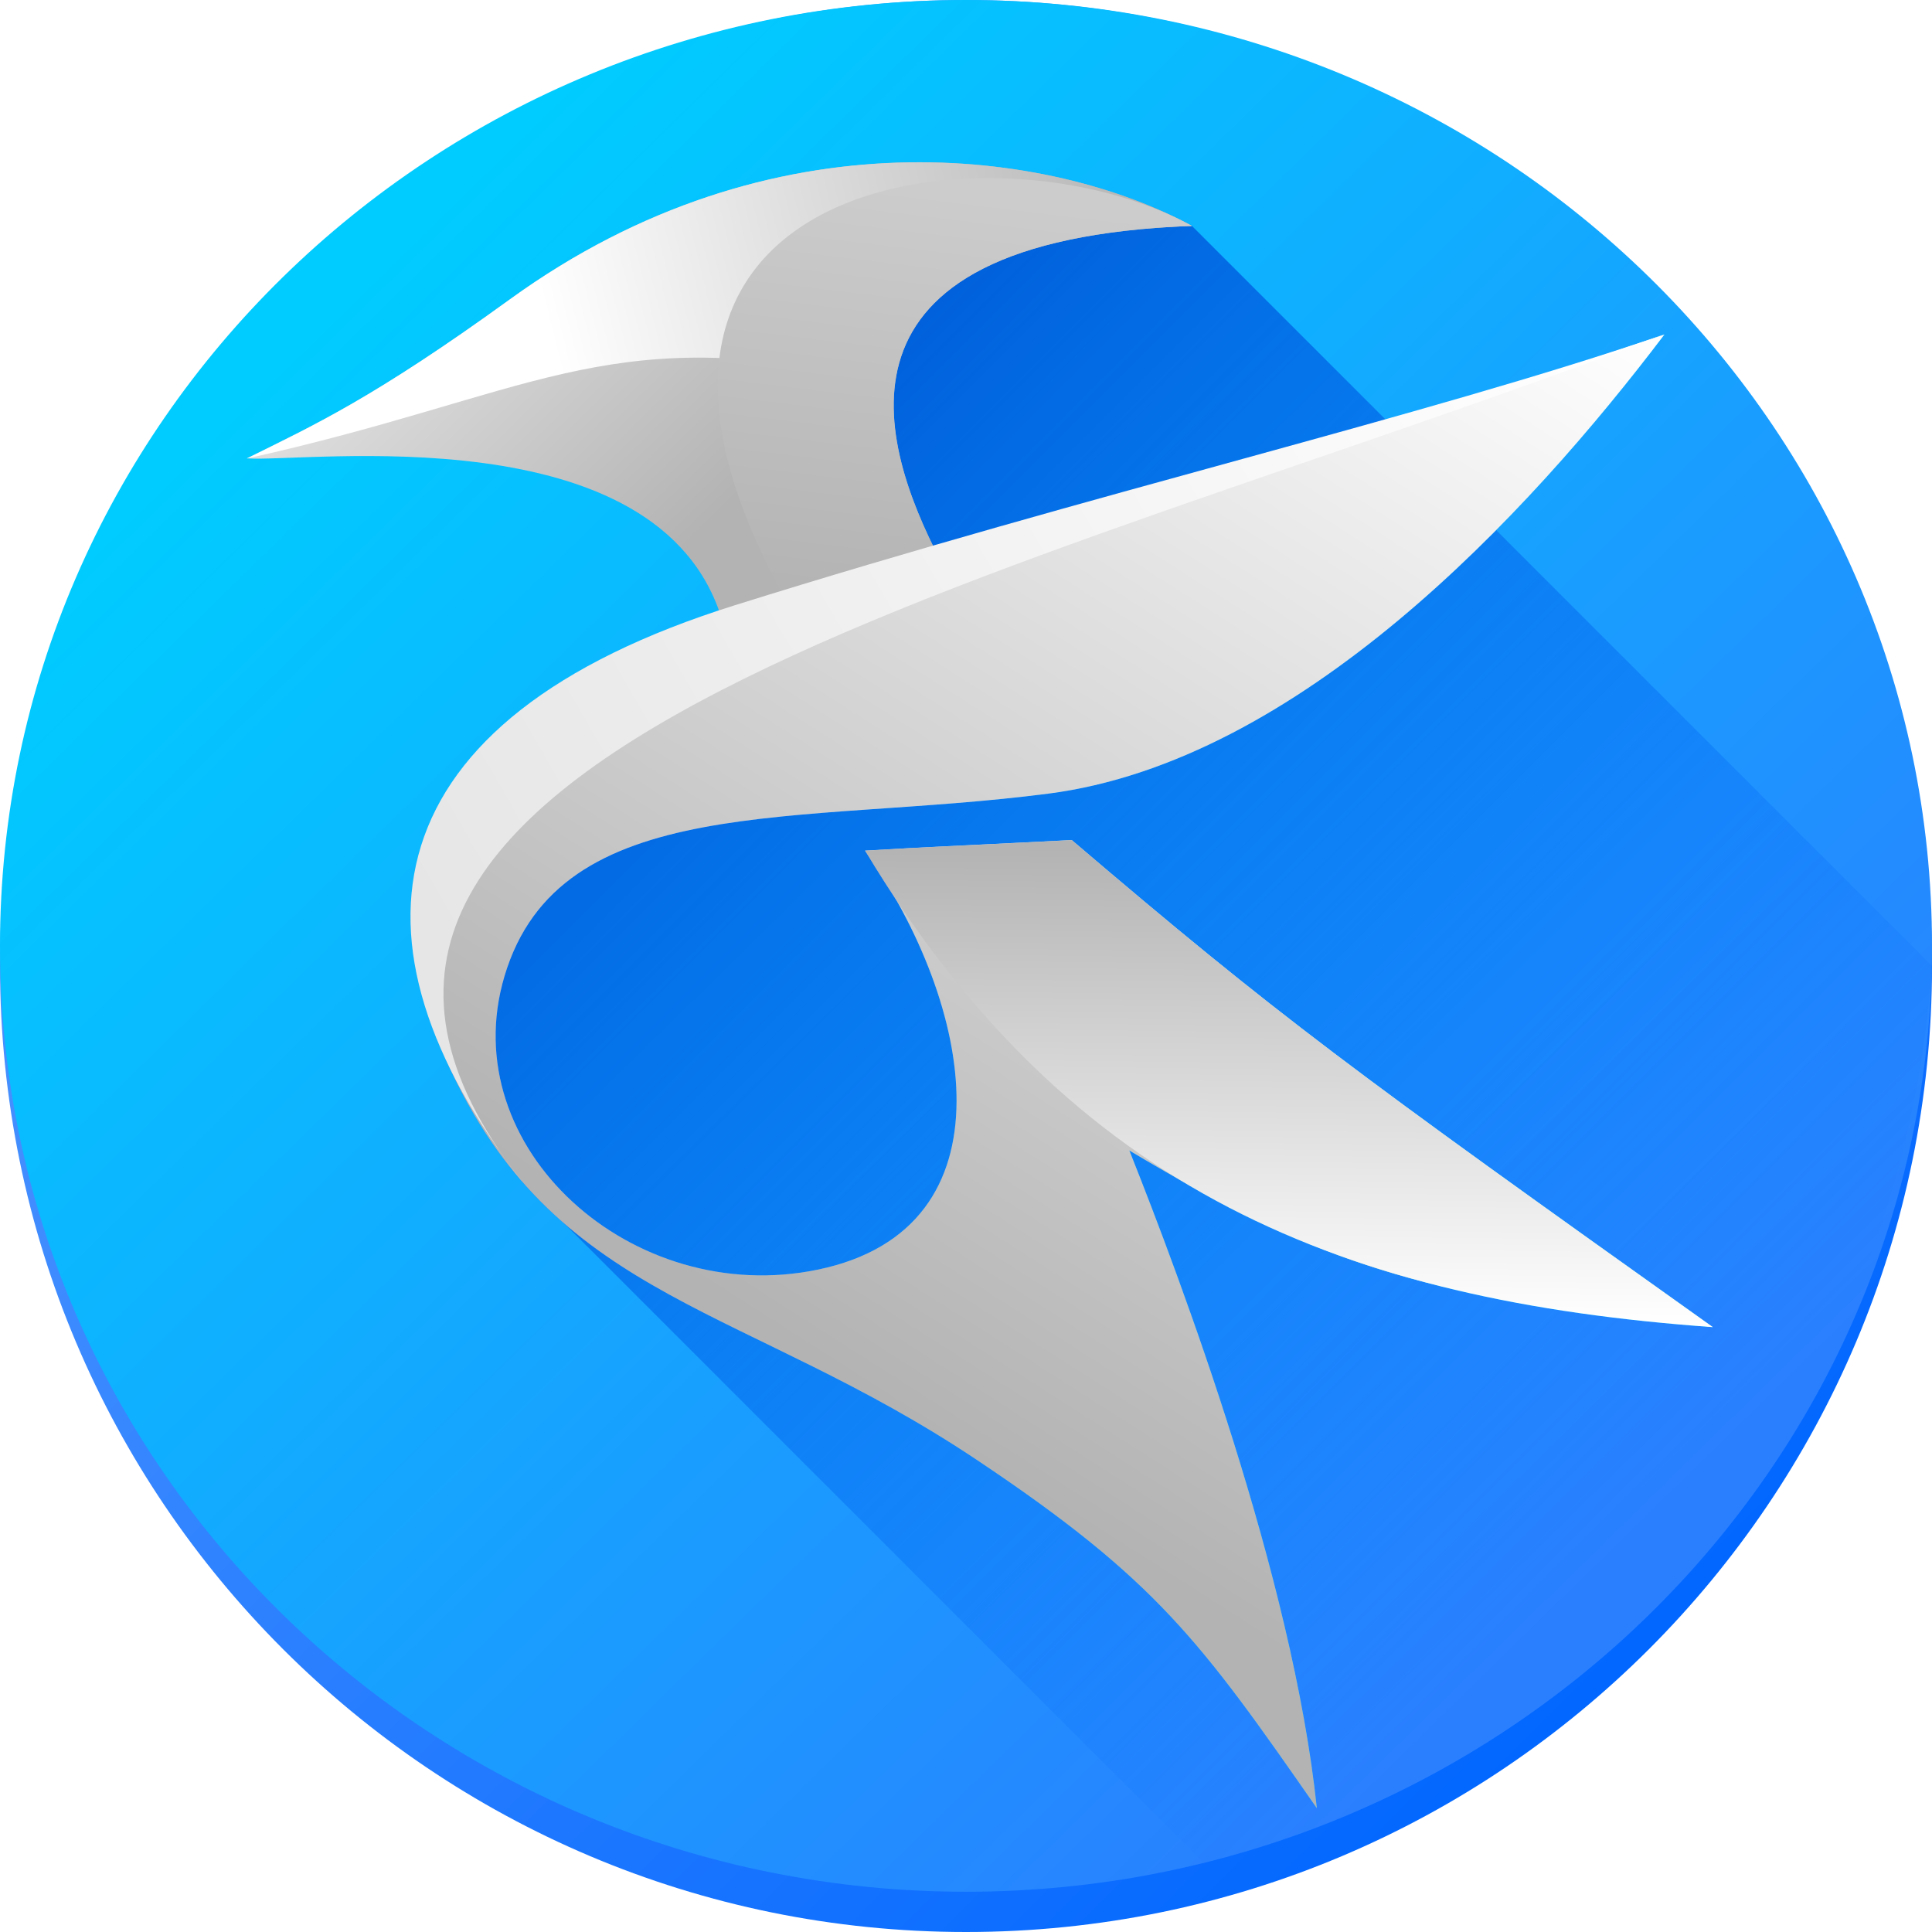
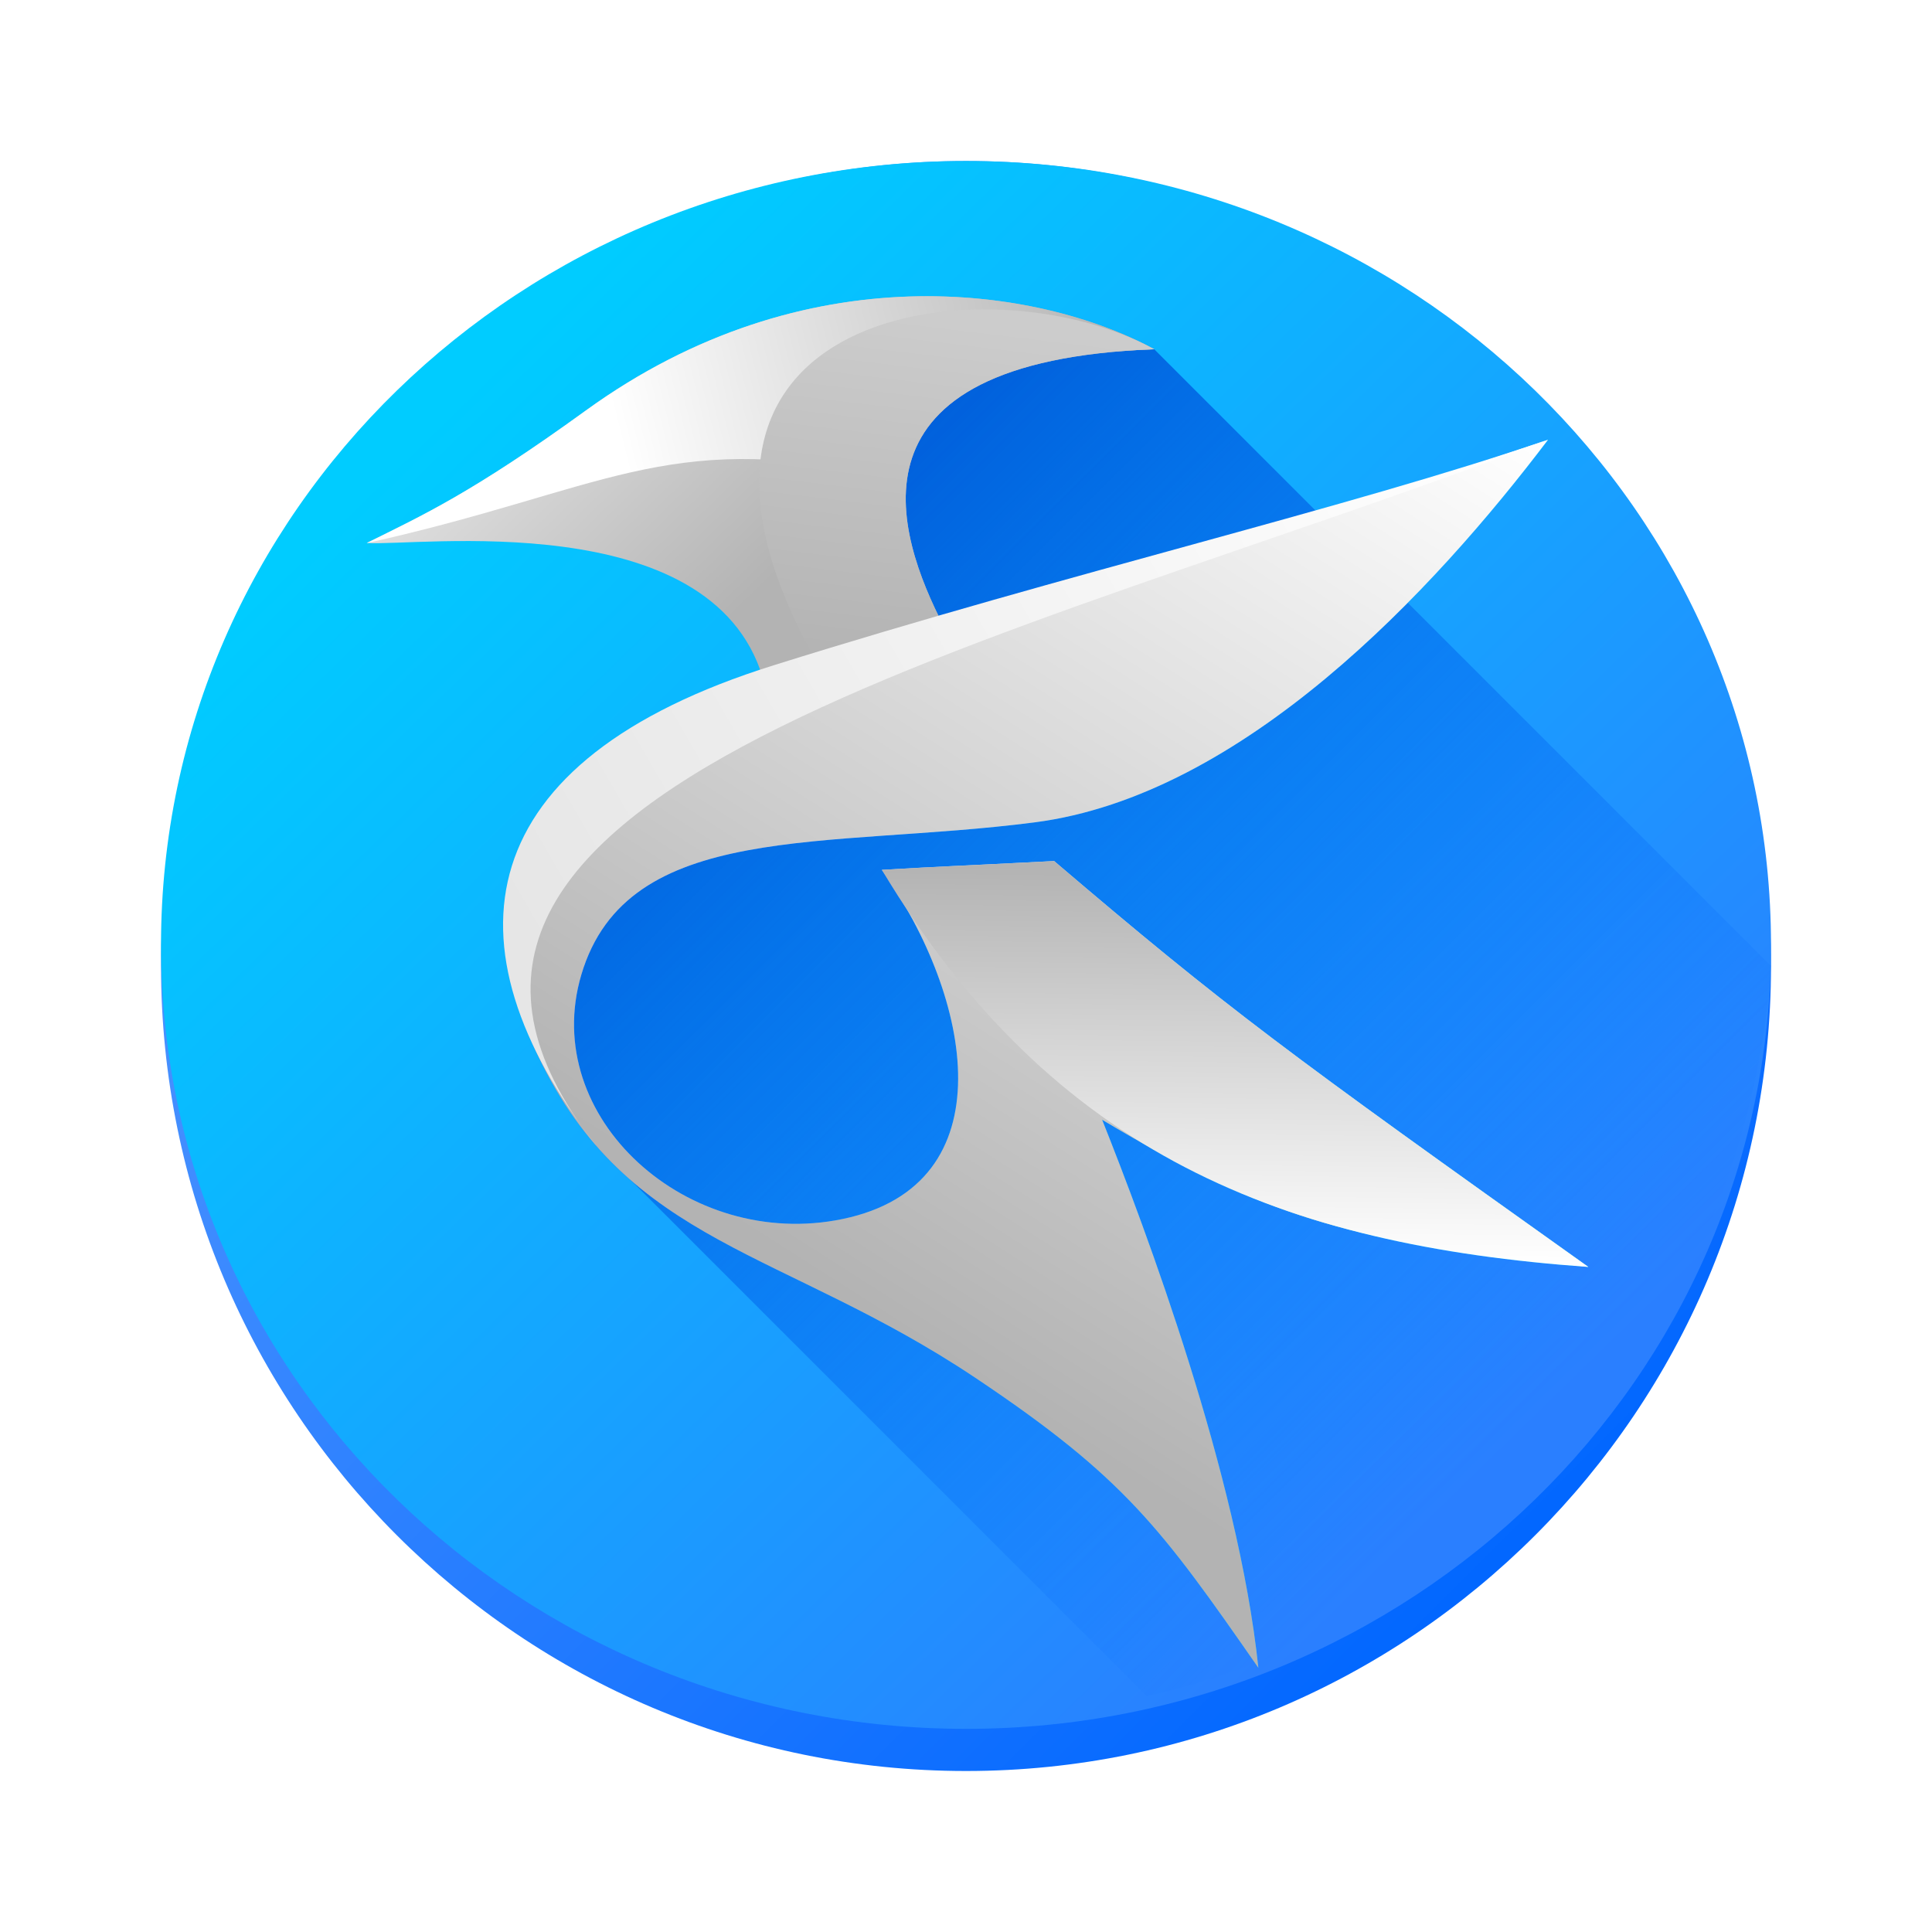
<svg xmlns="http://www.w3.org/2000/svg" xmlns:xlink="http://www.w3.org/1999/xlink" viewBox="0 0 48 48">
  <linearGradient id="a">
-     <stop offset="0" stop-color="#2a7fff" />
-     <stop offset="1" stop-color="#0cf" />
+     <stop stop-color="#2a7fff" offset="0" />
+     <stop stop-color="#0cf" offset="1" />
  </linearGradient>
-   <linearGradient id="b" gradientTransform="matrix(.4300135 0 0 .4300136 -22.30668 -69.40134)" gradientUnits="userSpaceOnUse" x1="80.723" x2="141.405" y1="192.156" y2="252.838">
-     <stop offset="0" stop-color="#0055d4" />
-     <stop offset="1" stop-color="#06f" stop-opacity="0" />
+   <linearGradient id="b" x1="80.723" x2="141.405" y1="192.156" y2="252.838" gradientUnits="userSpaceOnUse">
+     <stop stop-color="#0055d4" offset="0" />
+     <stop stop-color="#06f" stop-opacity="0" offset="1" />
  </linearGradient>
-   <linearGradient id="c" gradientUnits="userSpaceOnUse" x1="61.163" x2="64.928" y1="105.11" y2="109.045">
-     <stop offset="0" stop-color="#e6e6e6" />
-     <stop offset="1" stop-color="#b3b3b3" />
+   <linearGradient id="c" x1="61.163" x2="64.928" y1="105.11" y2="109.045" gradientUnits="userSpaceOnUse">
+     <stop stop-color="#e6e6e6" offset="0" />
+     <stop stop-color="#b3b3b3" offset="1" />
  </linearGradient>
-   <linearGradient id="d" gradientUnits="userSpaceOnUse" x1="77.167" x2="64.372" y1="115.715" y2="112.004">
-     <stop offset="0" stop-color="#0cf" />
-     <stop offset="1" stop-color="#2a7fff" />
+   <linearGradient id="d" x1="77.167" x2="64.372" y1="115.715" y2="112.004" gradientUnits="userSpaceOnUse">
+     <stop stop-color="#0cf" offset="0" />
+     <stop stop-color="#2a7fff" offset="1" />
  </linearGradient>
-   <linearGradient id="e" gradientUnits="userSpaceOnUse" x1="68.707" x2="75.819" xlink:href="#a" y1="113.065" y2="117.913" />
+   <linearGradient id="e" x1="68.707" x2="75.819" y1="113.065" y2="117.913" gradientUnits="userSpaceOnUse" xlink:href="#a" />
  <linearGradient id="f">
-     <stop offset="0" stop-color="#fff" />
-     <stop offset="1" stop-color="#b3b3b3" />
+     <stop stop-color="#fff" offset="0" />
+     <stop stop-color="#b3b3b3" offset="1" />
  </linearGradient>
-   <linearGradient id="g" gradientUnits="userSpaceOnUse" x1="77.401" x2="68.67" xlink:href="#f" y1="106.368" y2="120.358" />
-   <linearGradient id="h" gradientUnits="userSpaceOnUse" x1="68.229" x2="68.164" y1="112.732" y2="118.555">
-     <stop offset="0" stop-color="#b3b3b3" />
-     <stop offset="1" stop-color="#fff" />
+   <linearGradient id="g" x1="77.401" x2="68.67" y1="106.368" y2="120.358" gradientUnits="userSpaceOnUse" xlink:href="#f" />
+   <linearGradient id="h" x1="68.229" x2="68.164" y1="112.732" y2="118.555" gradientUnits="userSpaceOnUse">
+     <stop stop-color="#b3b3b3" offset="0" />
+     <stop stop-color="#fff" offset="1" />
  </linearGradient>
-   <linearGradient id="i" gradientUnits="userSpaceOnUse" x1="63.367" x2="71.136" xlink:href="#f" y1="106.865" y2="104.89" />
-   <linearGradient id="j" gradientUnits="userSpaceOnUse" x1="66.951" x2="66.336" y1="104.461" y2="109.668">
-     <stop offset="0" stop-color="#ccc" />
-     <stop offset="1" stop-color="#b3b3b3" />
+   <linearGradient id="i" x1="63.367" x2="71.136" y1="106.865" y2="104.89" gradientUnits="userSpaceOnUse" xlink:href="#f" />
+   <linearGradient id="j" x1="66.951" x2="66.336" y1="104.461" y2="109.668" gradientUnits="userSpaceOnUse">
+     <stop stop-color="#ccc" offset="0" />
+     <stop stop-color="#b3b3b3" offset="1" />
  </linearGradient>
-   <linearGradient id="k" gradientUnits="userSpaceOnUse" x1="62.961" x2="77.488" y1="115.883" y2="107.314">
-     <stop offset="0" stop-color="#e6e6e6" />
-     <stop offset="1" stop-color="#fff" />
+   <linearGradient id="k" x1="62.961" x2="77.488" y1="115.883" y2="107.314" gradientUnits="userSpaceOnUse">
+     <stop stop-color="#e6e6e6" offset="0" />
+     <stop stop-color="#fff" offset="1" />
  </linearGradient>
-   <linearGradient id="l" gradientTransform="matrix(.1919934 0 0 .1879935 3.350049 -5.678412)" gradientUnits="userSpaceOnUse" x1="220.306" x2="54.439" xlink:href="#a" y1="207.919" y2="42.052" />
-   <linearGradient id="m" gradientTransform="matrix(.4300135 0 0 .4300136 -22.30668 -69.40134)" gradientUnits="userSpaceOnUse" x1="68.21" x2="148.521" y1="177.751" y2="258.061">
-     <stop offset="0" stop-color="#59f" />
-     <stop offset="1" stop-color="#06f" />
+   <linearGradient id="l" x1="220.306" x2="54.439" y1="207.919" y2="42.052" gradientTransform="matrix(.4464822 0 0 .4347945 59.66495 148.2603)" gradientUnits="userSpaceOnUse" xlink:href="#a" />
+   <linearGradient id="m" x1="68.21" x2="148.521" y1="177.751" y2="258.061" gradientUnits="userSpaceOnUse">
+     <stop stop-color="#59f" offset="0" />
+     <stop stop-color="#06f" offset="1" />
  </linearGradient>
-   <ellipse cx="24" cy="24" fill="url(#m)" rx="24" ry="24" stroke-width=".017" />
-   <ellipse cx="24" cy="23.5" fill="url(#l)" rx="24" ry="23.5" stroke-width=".016" />
-   <path d="m22.599 5.18c-1.365 9.198-4.815 10.706-11.579 19.569l1.938 4.587 16.935 16.935c10.327-2.354 17.387-11.703 18.108-22.271l-18.388-18.388z" fill="url(#b)" stroke-width=".017" />
-   <g stroke-width=".694" transform="matrix(1.955519 0 0 1.999126 -110.0053 -204.3343)">
-     <path d="m65.429 109.919c-.795-2.581-5.286-1.955-6.037-2.011.843-.409 1.604-.746 3.341-1.977 3.346-2.371 6.889-1.854 8.663-.912-4.85.18-3.926 2.765-3.212 4.127-.909.258-2.343.648-2.756.773z" fill="url(#c)" />
-     <path d="m77.401 106.368c-1.747 2.257-4.651 5.306-7.829 5.707-3.178.402-6.208-.043-6.91 2.272-.646 2.132 1.627 4.123 3.985 3.643 2.519-.513 1.975-3.305.597-5.207 1.046-.059.852-.043 2.626-.131 2.645 2.205 3.522 2.834 8.143 6.052-3.561-.365-4.857-.7-7.411-2.194.662 1.625 2.076 5.312 2.382 8.173-1.473-2.071-2.032-2.832-4.315-4.325-2.924-1.913-5.293-1.978-6.664-4.797-1.368-2.813.443-4.839 3.683-5.717 4.63-1.254 8.619-2.443 11.712-3.475z" fill="url(#d)" />
-     <path d="m67.245 112.784c1.046-.059.852-.043 2.626-.131 2.645 2.205 3.522 2.834 8.143 6.052-4.645-.325-8.159-1.665-10.769-5.921z" fill="url(#e)" />
-     <path d="m77.401 106.368c-1.747 2.257-4.651 5.306-7.829 5.707-3.178.402-6.208-.043-6.91 2.272-.646 2.132 1.627 4.123 3.985 3.643 2.519-.513 1.975-3.305.597-5.207 1.046-.059.852-.043 2.626-.131 2.645 2.205 3.522 2.834 8.143 6.052-3.561-.365-4.857-.7-7.411-2.194.662 1.625 2.076 5.312 2.382 8.173-1.473-2.071-2.032-2.832-4.315-4.325-2.924-1.913-5.293-1.978-6.664-4.797-1.368-2.813.443-4.839 3.683-5.717 4.63-1.254 8.619-2.443 11.712-3.475z" fill="url(#g)" />
-     <path d="m67.245 112.784c1.046-.059.852-.043 2.626-.131 2.645 2.205 3.522 2.834 8.143 6.052-4.645-.325-8.159-1.665-10.769-5.921z" fill="url(#h)" />
-     <path d="m59.392 107.909c.843-.409 1.604-.746 3.341-1.977 3.346-2.371 6.889-1.854 8.663-.912-4.85.18-4.225 1.126-4.243 1.867-3.223-.664-4.163.24-7.761 1.023z" fill="url(#i)" />
-     <path d="m71.397 105.019c-4.85.18-3.926 2.765-3.212 4.127-.566.161-1.179.344-1.936.54-3.053-5.321 2.656-6.013 5.148-4.667z" fill="url(#j)" />
-     <path d="m62.88 116.886c-2.373-2.989-1.935-5.73 2.712-7.153 4.586-1.405 8.716-2.332 11.809-3.365-8.347 3.111-18.8 5.19-14.522 10.518z" fill="url(#k)" />
+   <g transform="matrix(.3583446 0 0 .3583446 -14.5889 -53.83445)">
+     <circle cx="107.687" cy="217.206" r="55.812" fill="url(#m)" stroke-width=".046" />
+     <ellipse cx="107.687" cy="215.745" rx="55.812" ry="54.351" fill="url(#l)" stroke-width=".045" />
+     <path d="m104.428 173.439c-3.175 21.389-11.196 24.897-26.928 45.509l4.507 10.666 38.212 38.213a55.812 55.812 0 0 0 43.28-50.621l-42.761-42.761z" fill="url(#b)" stroke-width=".046" />
+     <g transform="matrix(4.547575 0 0 4.648984 -203.9438 -313.7877)" stroke-width=".265">
+       <path d="m65.429 109.919c-.795-2.581-5.286-1.955-6.037-2.011.843-.409 1.604-.746 3.341-1.977 3.346-2.371 6.889-1.854 8.663-.912-4.85.18-3.926 2.765-3.212 4.127-.909.258-2.343.648-2.756.773z" fill="url(#c)" />
+       <path d="m77.401 106.368c-1.747 2.257-4.651 5.306-7.829 5.707-3.178.402-6.208-.043-6.91 2.272-.646 2.132 1.627 4.123 3.985 3.643 2.519-.513 1.975-3.305.597-5.207 1.046-.059.852-.043 2.626-.131 2.645 2.205 3.522 2.834 8.143 6.052-3.561-.365-4.857-.7-7.411-2.194.662 1.625 2.076 5.312 2.382 8.173-1.473-2.071-2.032-2.832-4.315-4.325-2.924-1.913-5.293-1.978-6.664-4.797-1.368-2.813.443-4.839 3.683-5.717 4.63-1.254 8.619-2.443 11.712-3.475z" fill="url(#d)" />
+       <path d="m67.245 112.784c1.046-.059.852-.043 2.626-.131 2.645 2.205 3.522 2.834 8.143 6.052-4.645-.325-8.159-1.665-10.769-5.921z" fill="url(#e)" />
+       <path d="m77.401 106.368c-1.747 2.257-4.651 5.306-7.829 5.707-3.178.402-6.208-.043-6.91 2.272-.646 2.132 1.627 4.123 3.985 3.643 2.519-.513 1.975-3.305.597-5.207 1.046-.059.852-.043 2.626-.131 2.645 2.205 3.522 2.834 8.143 6.052-3.561-.365-4.857-.7-7.411-2.194.662 1.625 2.076 5.312 2.382 8.173-1.473-2.071-2.032-2.832-4.315-4.325-2.924-1.913-5.293-1.978-6.664-4.797-1.368-2.813.443-4.839 3.683-5.717 4.63-1.254 8.619-2.443 11.712-3.475z" fill="url(#g)" />
+       <path d="m67.245 112.784c1.046-.059.852-.043 2.626-.131 2.645 2.205 3.522 2.834 8.143 6.052-4.645-.325-8.159-1.665-10.769-5.921z" fill="url(#h)" />
+       <path d="m59.392 107.909c.843-.409 1.604-.746 3.341-1.977 3.346-2.371 6.889-1.854 8.663-.912-4.85.18-4.225 1.126-4.243 1.867-3.223-.664-4.163.24-7.761 1.023z" fill="url(#i)" />
+       <path d="m71.397 105.019c-4.85.18-3.926 2.765-3.212 4.127-.566.161-1.179.344-1.936.54-3.053-5.321 2.656-6.013 5.148-4.667z" fill="url(#j)" />
+       <path d="m62.88 116.886c-2.373-2.989-1.935-5.73 2.712-7.153 4.586-1.405 8.716-2.332 11.809-3.365-8.347 3.111-18.8 5.19-14.522 10.518z" fill="url(#k)" />
+     </g>
  </g>
</svg>
